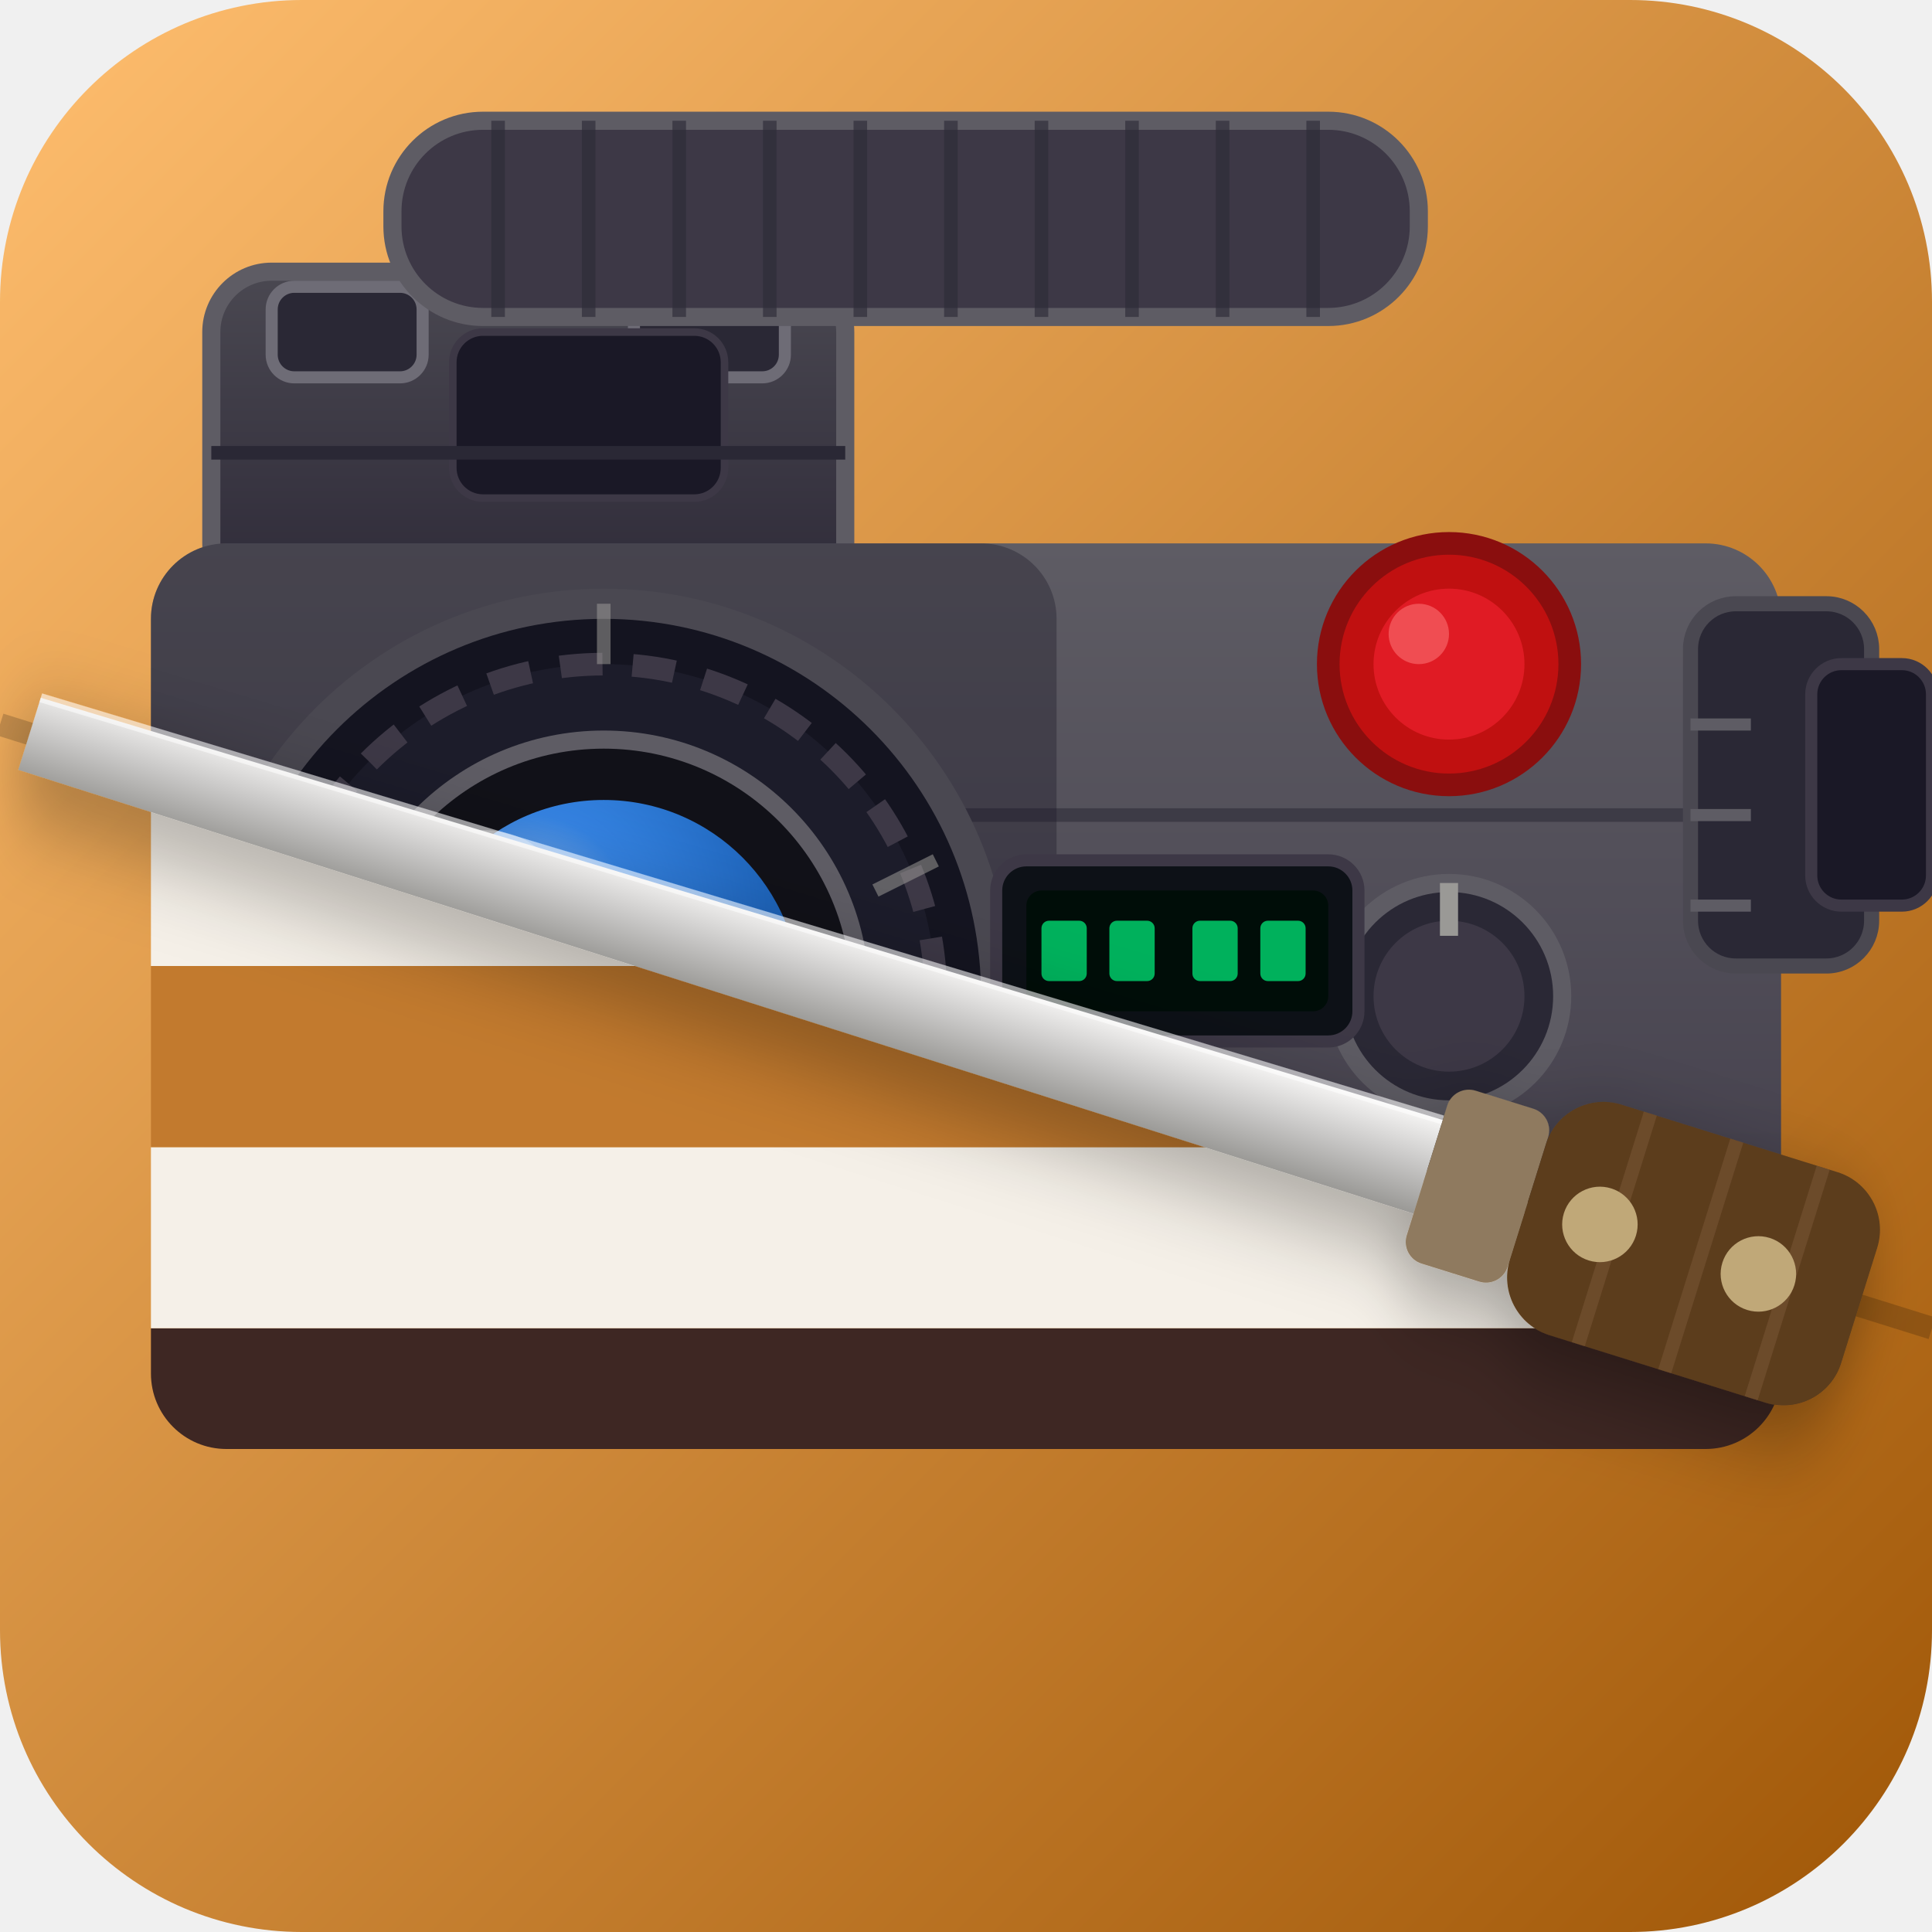
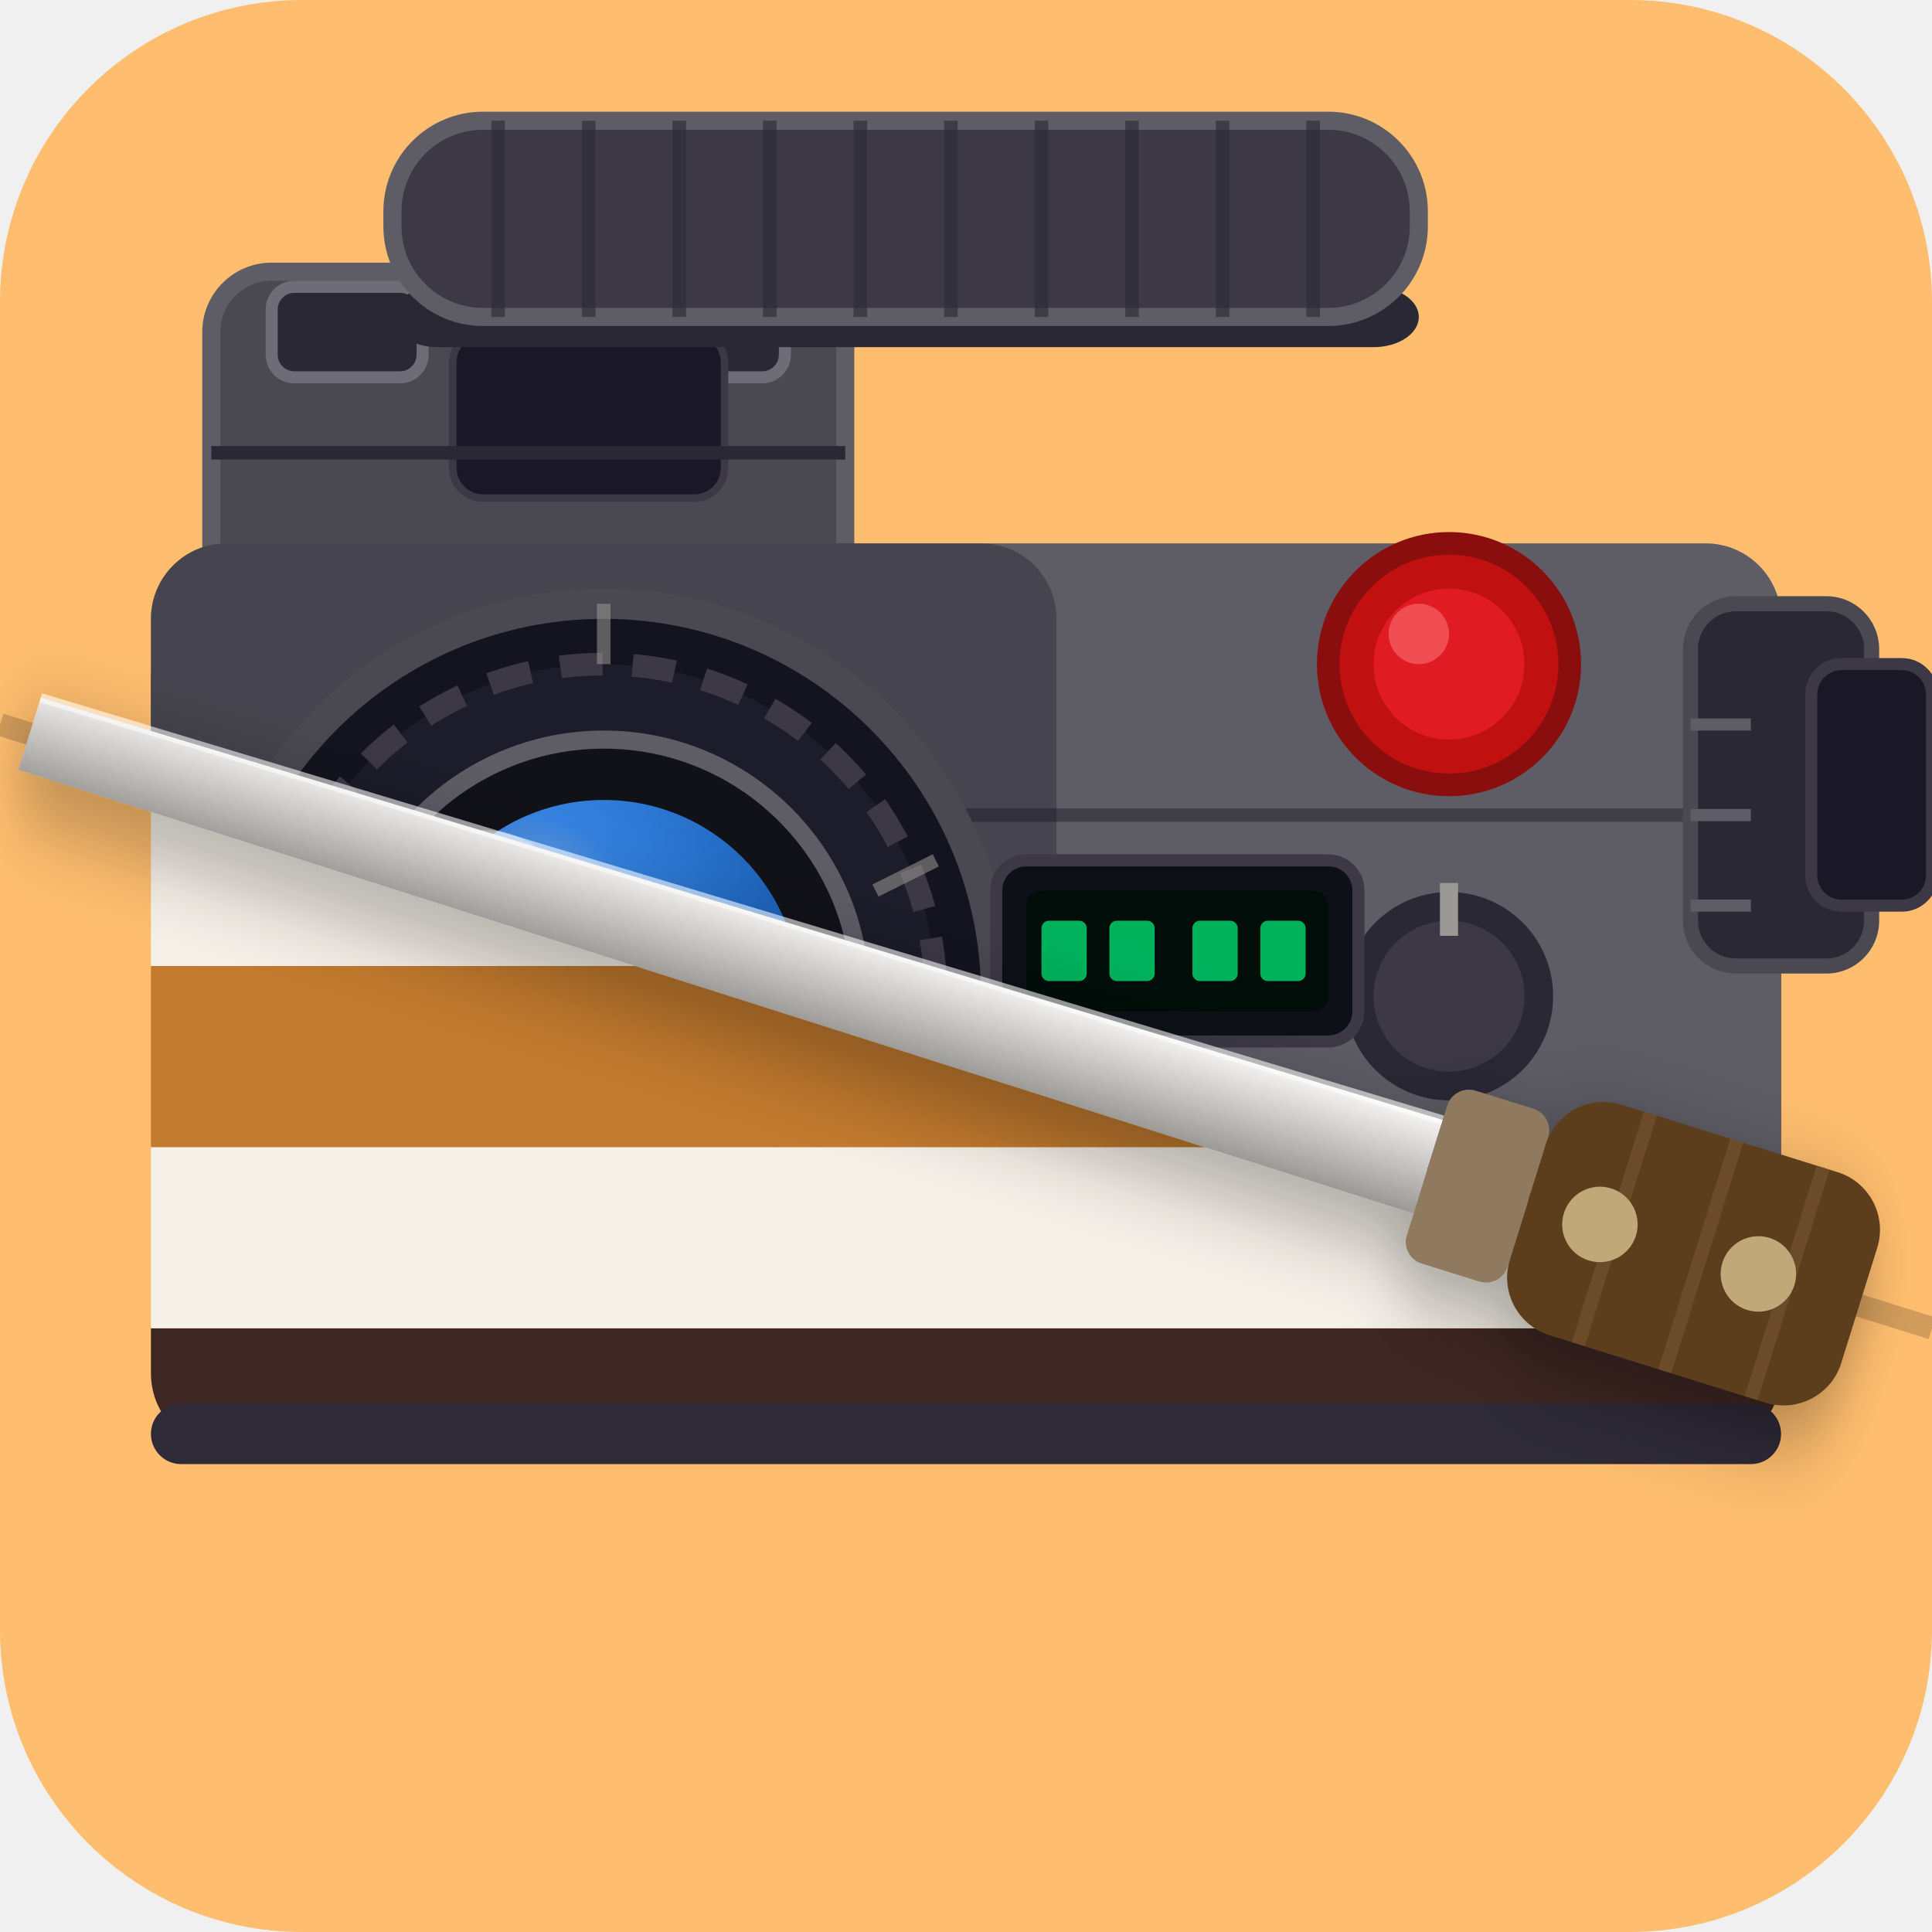
<svg xmlns="http://www.w3.org/2000/svg" viewBox="0 0 128 128" width="128" height="128">
  <defs>
-     <linearGradient id="bg" x1="0%" y1="0%" x2="100%" y2="100%">
-       <stop offset="0%" stop-color="#ffbe6f" />
-       <stop offset="100%" stop-color="#9f5606" />
-     </linearGradient>
-     <linearGradient id="cam" x1="0%" y1="0%" x2="0%" y2="100%">
-       <stop offset="0%" stop-color="#5e5c64" />
-       <stop offset="100%" stop-color="#3d3846" />
-     </linearGradient>
-     <linearGradient id="mag" x1="0%" y1="0%" x2="0%" y2="100%">
-       <stop offset="0%" stop-color="#4a4851" />
-       <stop offset="100%" stop-color="#2e2a38" />
-     </linearGradient>
    <radialGradient id="lens" cx="30%" cy="30%" r="70%">
      <stop offset="0%" stop-color="#99c1f1" />
      <stop offset="38%" stop-color="#3584e4" />
      <stop offset="100%" stop-color="#1a5fb4" />
    </radialGradient>
    <linearGradient id="blade" x1="0%" y1="0%" x2="0%" y2="100%">
      <stop offset="0%" stop-color="#f6f5f4" />
      <stop offset="50%" stop-color="#c8c7c6" />
      <stop offset="100%" stop-color="#9a9996" />
    </linearGradient>
    <filter id="shadow" x="-25%" y="-25%" width="150%" height="150%">
      <feDropShadow dx="0" dy="2" stdDeviation="2.5" flood-color="#000" flood-opacity="0.35" />
    </filter>
    <clipPath id="camSide">
      <polygon points="0,0 128,0 128,88 0,48" />
    </clipPath>
    <clipPath id="cakeSide">
      <polygon points="0,48 128,88 128,128 0,128" />
    </clipPath>
    <clipPath id="camBody">
      <rect x="10" y="36" width="108" height="60" rx="5" />
    </clipPath>
  </defs>
-   <rect width="128" height="128" rx="20" fill="url(#bg)" />
+   <rect width="128" height="128" rx="20" fill="#ffbe6f" />
  <g clip-path="url(#camSide)">
-     <rect x="14" y="18" width="42" height="22" rx="4" fill="url(#mag)" stroke="#5e5c64" stroke-width="1.2" />
+     <rect x="14" y="38" width="42" height="4" rx="2" fill="#2a2835" />
+     <rect x="14" y="18" width="42" height="22" rx="4" fill="#4a4851" stroke="#5e5c64" stroke-width="1.2" />
    <rect x="18" y="19" width="10" height="6" rx="1.5" fill="#2a2835" stroke="#6e6c76" stroke-width="0.8" />
    <rect x="42" y="19" width="10" height="6" rx="1.5" fill="#2a2835" stroke="#6e6c76" stroke-width="0.8" />
    <rect x="30" y="22" width="18" height="11" rx="2" fill="#1a1826" stroke="#3d3846" stroke-width="0.5" />
    <line x1="14" y1="30" x2="56" y2="30" stroke="#2a2835" stroke-width="0.9" />
+     <rect x="26" y="19" width="68" height="4" rx="3" fill="#2a2835" />
    <rect x="26" y="8" width="68" height="13" rx="6" fill="#3d3846" stroke="#5e5c64" stroke-width="1.2" />
    <g stroke="#2d2b37" stroke-width="0.9" opacity="0.65">
      <line x1="33" y1="8" x2="33" y2="21" />
      <line x1="39" y1="8" x2="39" y2="21" />
      <line x1="45" y1="8" x2="45" y2="21" />
      <line x1="51" y1="8" x2="51" y2="21" />
      <line x1="57" y1="8" x2="57" y2="21" />
      <line x1="63" y1="8" x2="63" y2="21" />
      <line x1="69" y1="8" x2="69" y2="21" />
      <line x1="75" y1="8" x2="75" y2="21" />
      <line x1="81" y1="8" x2="81" y2="21" />
      <line x1="87" y1="8" x2="87" y2="21" />
    </g>
-     <rect x="10" y="36" width="108" height="60" rx="5" fill="url(#cam)" />
+     <rect x="10" y="40" width="108" height="58" rx="5" fill="#3d3846" />
+     <rect x="10" y="36" width="108" height="56" rx="5" fill="#5e5c64" />
    <line x1="10" y1="54" x2="118" y2="54" stroke="#2a2835" stroke-width="0.9" opacity="0.55" />
    <rect x="10" y="36" width="60" height="60" rx="5" fill="#1a1826" opacity="0.35" />
    <circle cx="40" cy="66" r="26" fill="#141420" stroke="#4a4851" stroke-width="2" />
    <circle cx="40" cy="66" r="22" fill="#1c1c2a" stroke="#3d3846" stroke-width="1.5" stroke-dasharray="2.8,2" />
    <circle cx="40" cy="66" r="17" fill="#111118" stroke="#5e5c64" stroke-width="1.2" />
    <circle cx="40" cy="66" r="13" fill="url(#lens)" />
    <circle cx="40" cy="66" r="6" fill="#040820" stroke="#1a5fb4" stroke-width="0.8" />
    <ellipse cx="32" cy="58" rx="4.5" ry="3" fill="#fff" opacity="0.28" />
    <ellipse cx="45" cy="73" rx="2" ry="1.5" fill="#fff" opacity="0.09" />
    <g stroke="#9a9996" stroke-width="0.9" opacity="0.55">
      <line x1="40" y1="40" x2="40" y2="44" />
      <line x1="62" y1="57" x2="58" y2="59" />
      <line x1="40" y1="92" x2="40" y2="88" />
      <line x1="18" y1="57" x2="22" y2="59" />
    </g>
    <circle cx="96" cy="44" r="8" fill="#c01010" stroke="#8a0e0e" stroke-width="1.5" />
    <circle cx="96" cy="44" r="5" fill="#e01b24" />
    <circle cx="94" cy="42" r="2" fill="#ff8080" opacity="0.5" />
    <circle cx="96" cy="66" r="7.5" fill="#2a2835" stroke="#5e5c64" stroke-width="1.2" />
    <circle cx="96" cy="66" r="5" fill="#3d3846" />
    <line x1="96" y1="58.5" x2="96" y2="62" stroke="#9a9996" stroke-width="1.2" />
    <rect x="66" y="57" width="24" height="12" rx="2" fill="#0d1117" stroke="#3d3846" stroke-width="0.8" />
    <rect x="68" y="59" width="20" height="8" rx="1" fill="#000d08" />
    <g fill="#00e878" opacity="0.75">
      <rect x="69" y="61" width="3" height="4" rx="0.5" />
      <rect x="73.5" y="61" width="3" height="4" rx="0.5" />
      <rect x="79" y="61" width="3" height="4" rx="0.5" />
      <rect x="83.5" y="61" width="3" height="4" rx="0.5" />
    </g>
    <rect x="112" y="40" width="12" height="24" rx="3" fill="#2a2835" stroke="#4a4851" stroke-width="1" />
    <rect x="120" y="44" width="8" height="16" rx="2" fill="#1a1826" stroke="#3d3846" stroke-width="0.8" />
    <g stroke="#5e5c64" stroke-width="0.8">
      <line x1="112" y1="48" x2="116" y2="48" />
      <line x1="112" y1="54" x2="116" y2="54" />
      <line x1="112" y1="60" x2="116" y2="60" />
    </g>
    <rect x="10" y="91" width="108" height="5" rx="2" fill="#252432" stroke="#4a4851" stroke-width="0.8" />
    <circle cx="22" cy="93.5" r="2" fill="#3d3846" stroke="#5e5c64" stroke-width="0.7" />
    <circle cx="64" cy="93.5" r="2" fill="#3d3846" stroke="#5e5c64" stroke-width="0.7" />
    <circle cx="106" cy="93.5" r="2" fill="#3d3846" stroke="#5e5c64" stroke-width="0.7" />
  </g>
  <g clip-path="url(#cakeSide)">
    <g clip-path="url(#camBody)">
      <rect x="10" y="88" width="108" height="12" fill="#3e2723" />
      <rect x="10" y="76" width="108" height="12" fill="#f5f0e8" />
      <rect x="10" y="64" width="108" height="12" fill="#c27a2e" />
      <rect x="10" y="52" width="108" height="12" fill="#f5f0e8" />
      <rect x="10" y="36" width="108" height="16" fill="#d4952a" />
    </g>
  </g>
  <line x1="0" y1="48" x2="128" y2="88" stroke="#000" stroke-width="1.5" opacity="0.18" />
+   <rect x="10" y="93" width="108" height="4" rx="2" fill="#2e2a38" />
  <g transform="translate(64,68) rotate(17.35)" filter="url(#shadow)">
    <polygon points="-65,-2.5 32,-3.5 32,3 -65,2.5" fill="url(#blade)" />
    <line x1="-65" y1="-2.5" x2="32" y2="-3.5" stroke="#fff" stroke-width="0.6" opacity="0.55" />
    <rect x="32" y="-6" width="7" height="12" rx="1.5" fill="#8f7a5e" />
    <rect x="39" y="-8" width="23" height="16" rx="4" fill="#5c3d1e" />
    <g stroke="#7a5634" stroke-width="0.9" opacity="0.55">
      <line x1="45" y1="-8" x2="45" y2="8" />
      <line x1="51" y1="-8" x2="51" y2="8" />
      <line x1="57" y1="-8" x2="57" y2="8" />
    </g>
    <circle cx="44" cy="0" r="2.5" fill="#c0a878" />
    <circle cx="55" cy="0" r="2.5" fill="#c0a878" />
  </g>
</svg>
